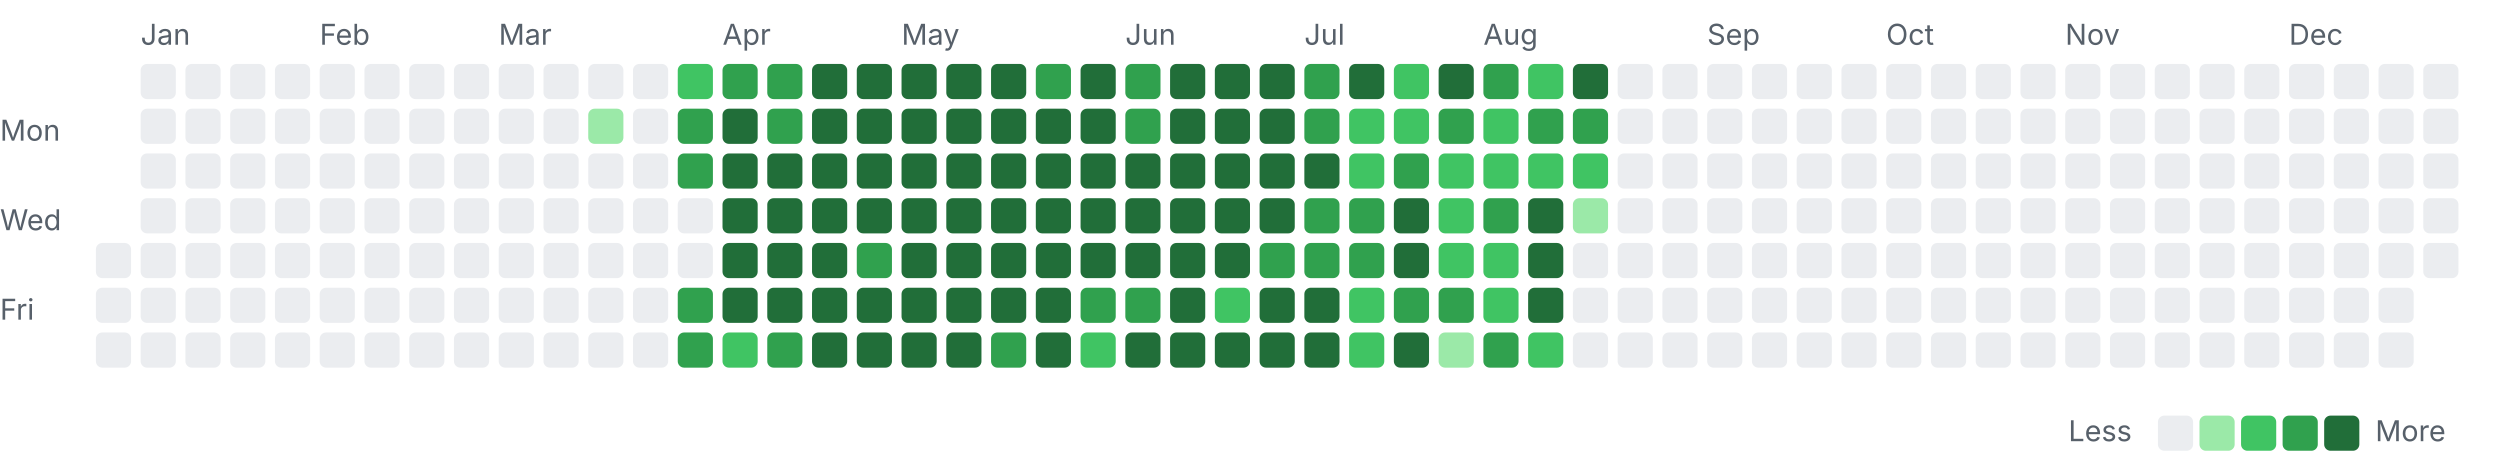
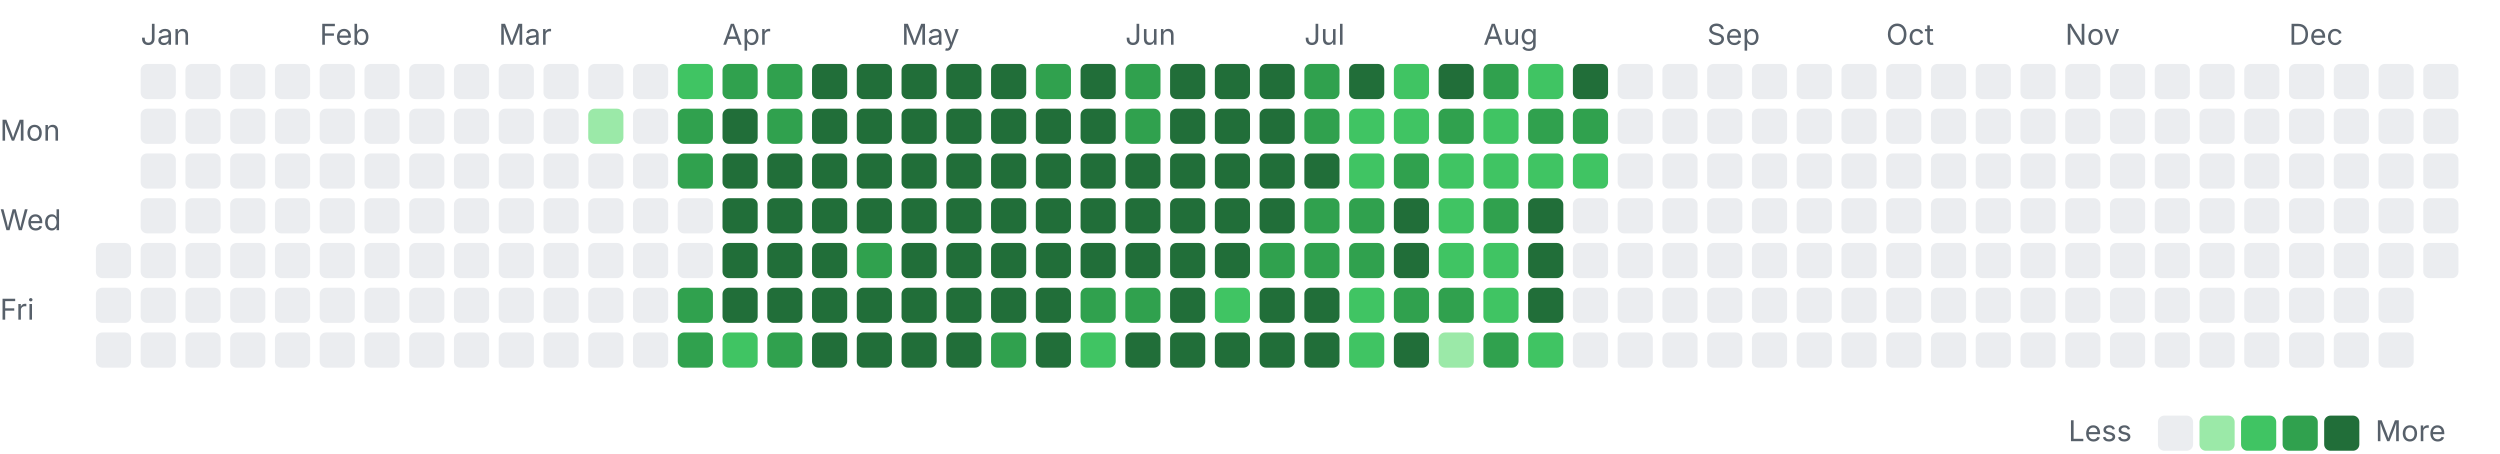
<svg xmlns="http://www.w3.org/2000/svg" width="782" height="142" viewBox="0 0 782 142">
  <style>.l0{fill:#ebedf0}.l1{fill:#9be9a8}.l2{fill:#40c463}.l3{fill:#30a14e}.l4{fill:#216e39} .lbl{fill:#57606a;font:9px -apple-system,Segoe UI,sans-serif}@media(prefers-color-scheme:dark){.l0{fill:#161b22}.l1{fill:#0e4429}.l2{fill:#006d32}.l3{fill:#26a641}.l4{fill:#39d353} .lbl{fill:#8b949e}}</style>
  <text class="lbl" x="44" y="14">Jan</text>
  <text class="lbl" x="100" y="14">Feb</text>
  <text class="lbl" x="156" y="14">Mar</text>
  <text class="lbl" x="226" y="14">Apr</text>
  <text class="lbl" x="282" y="14">May</text>
  <text class="lbl" x="352" y="14">Jun</text>
  <text class="lbl" x="408" y="14">Jul</text>
  <text class="lbl" x="464" y="14">Aug</text>
  <text class="lbl" x="534" y="14">Sep</text>
  <text class="lbl" x="590" y="14">Oct</text>
  <text class="lbl" x="646" y="14">Nov</text>
  <text class="lbl" x="716" y="14">Dec</text>
  <text class="lbl" x="0" y="44">Mon</text>
  <text class="lbl" x="0" y="72">Wed</text>
  <text class="lbl" x="0" y="100">Fri</text>
  <rect class="l0" x="30" y="76" width="11" height="11" rx="2" />
  <rect class="l0" x="30" y="90" width="11" height="11" rx="2" />
  <rect class="l0" x="30" y="104" width="11" height="11" rx="2" />
  <rect class="l0" x="44" y="20" width="11" height="11" rx="2" />
  <rect class="l0" x="44" y="34" width="11" height="11" rx="2" />
  <rect class="l0" x="44" y="48" width="11" height="11" rx="2" />
  <rect class="l0" x="44" y="62" width="11" height="11" rx="2" />
  <rect class="l0" x="44" y="76" width="11" height="11" rx="2" />
  <rect class="l0" x="44" y="90" width="11" height="11" rx="2" />
  <rect class="l0" x="44" y="104" width="11" height="11" rx="2" />
  <rect class="l0" x="58" y="20" width="11" height="11" rx="2" />
  <rect class="l0" x="58" y="34" width="11" height="11" rx="2" />
  <rect class="l0" x="58" y="48" width="11" height="11" rx="2" />
  <rect class="l0" x="58" y="62" width="11" height="11" rx="2" />
  <rect class="l0" x="58" y="76" width="11" height="11" rx="2" />
  <rect class="l0" x="58" y="90" width="11" height="11" rx="2" />
  <rect class="l0" x="58" y="104" width="11" height="11" rx="2" />
  <rect class="l0" x="72" y="20" width="11" height="11" rx="2" />
  <rect class="l0" x="72" y="34" width="11" height="11" rx="2" />
  <rect class="l0" x="72" y="48" width="11" height="11" rx="2" />
  <rect class="l0" x="72" y="62" width="11" height="11" rx="2" />
  <rect class="l0" x="72" y="76" width="11" height="11" rx="2" />
  <rect class="l0" x="72" y="90" width="11" height="11" rx="2" />
  <rect class="l0" x="72" y="104" width="11" height="11" rx="2" />
  <rect class="l0" x="86" y="20" width="11" height="11" rx="2" />
  <rect class="l0" x="86" y="34" width="11" height="11" rx="2" />
  <rect class="l0" x="86" y="48" width="11" height="11" rx="2" />
  <rect class="l0" x="86" y="62" width="11" height="11" rx="2" />
  <rect class="l0" x="86" y="76" width="11" height="11" rx="2" />
  <rect class="l0" x="86" y="90" width="11" height="11" rx="2" />
  <rect class="l0" x="86" y="104" width="11" height="11" rx="2" />
  <rect class="l0" x="100" y="20" width="11" height="11" rx="2" />
  <rect class="l0" x="100" y="34" width="11" height="11" rx="2" />
  <rect class="l0" x="100" y="48" width="11" height="11" rx="2" />
  <rect class="l0" x="100" y="62" width="11" height="11" rx="2" />
  <rect class="l0" x="100" y="76" width="11" height="11" rx="2" />
  <rect class="l0" x="100" y="90" width="11" height="11" rx="2" />
  <rect class="l0" x="100" y="104" width="11" height="11" rx="2" />
  <rect class="l0" x="114" y="20" width="11" height="11" rx="2" />
  <rect class="l0" x="114" y="34" width="11" height="11" rx="2" />
  <rect class="l0" x="114" y="48" width="11" height="11" rx="2" />
  <rect class="l0" x="114" y="62" width="11" height="11" rx="2" />
  <rect class="l0" x="114" y="76" width="11" height="11" rx="2" />
  <rect class="l0" x="114" y="90" width="11" height="11" rx="2" />
  <rect class="l0" x="114" y="104" width="11" height="11" rx="2" />
  <rect class="l0" x="128" y="20" width="11" height="11" rx="2" />
  <rect class="l0" x="128" y="34" width="11" height="11" rx="2" />
  <rect class="l0" x="128" y="48" width="11" height="11" rx="2" />
  <rect class="l0" x="128" y="62" width="11" height="11" rx="2" />
  <rect class="l0" x="128" y="76" width="11" height="11" rx="2" />
  <rect class="l0" x="128" y="90" width="11" height="11" rx="2" />
  <rect class="l0" x="128" y="104" width="11" height="11" rx="2" />
  <rect class="l0" x="142" y="20" width="11" height="11" rx="2" />
  <rect class="l0" x="142" y="34" width="11" height="11" rx="2" />
  <rect class="l0" x="142" y="48" width="11" height="11" rx="2" />
  <rect class="l0" x="142" y="62" width="11" height="11" rx="2" />
  <rect class="l0" x="142" y="76" width="11" height="11" rx="2" />
  <rect class="l0" x="142" y="90" width="11" height="11" rx="2" />
  <rect class="l0" x="142" y="104" width="11" height="11" rx="2" />
  <rect class="l0" x="156" y="20" width="11" height="11" rx="2" />
  <rect class="l0" x="156" y="34" width="11" height="11" rx="2" />
  <rect class="l0" x="156" y="48" width="11" height="11" rx="2" />
  <rect class="l0" x="156" y="62" width="11" height="11" rx="2" />
  <rect class="l0" x="156" y="76" width="11" height="11" rx="2" />
  <rect class="l0" x="156" y="90" width="11" height="11" rx="2" />
  <rect class="l0" x="156" y="104" width="11" height="11" rx="2" />
  <rect class="l0" x="170" y="20" width="11" height="11" rx="2" />
  <rect class="l0" x="170" y="34" width="11" height="11" rx="2" />
  <rect class="l0" x="170" y="48" width="11" height="11" rx="2" />
  <rect class="l0" x="170" y="62" width="11" height="11" rx="2" />
  <rect class="l0" x="170" y="76" width="11" height="11" rx="2" />
  <rect class="l0" x="170" y="90" width="11" height="11" rx="2" />
  <rect class="l0" x="170" y="104" width="11" height="11" rx="2" />
  <rect class="l0" x="184" y="20" width="11" height="11" rx="2" />
  <rect class="l1" x="184" y="34" width="11" height="11" rx="2" />
  <rect class="l0" x="184" y="48" width="11" height="11" rx="2" />
  <rect class="l0" x="184" y="62" width="11" height="11" rx="2" />
  <rect class="l0" x="184" y="76" width="11" height="11" rx="2" />
  <rect class="l0" x="184" y="90" width="11" height="11" rx="2" />
  <rect class="l0" x="184" y="104" width="11" height="11" rx="2" />
  <rect class="l0" x="198" y="20" width="11" height="11" rx="2" />
  <rect class="l0" x="198" y="34" width="11" height="11" rx="2" />
  <rect class="l0" x="198" y="48" width="11" height="11" rx="2" />
  <rect class="l0" x="198" y="62" width="11" height="11" rx="2" />
  <rect class="l0" x="198" y="76" width="11" height="11" rx="2" />
  <rect class="l0" x="198" y="90" width="11" height="11" rx="2" />
  <rect class="l0" x="198" y="104" width="11" height="11" rx="2" />
  <rect class="l2" x="212" y="20" width="11" height="11" rx="2" />
  <rect class="l3" x="212" y="34" width="11" height="11" rx="2" />
  <rect class="l3" x="212" y="48" width="11" height="11" rx="2" />
  <rect class="l0" x="212" y="62" width="11" height="11" rx="2" />
  <rect class="l0" x="212" y="76" width="11" height="11" rx="2" />
  <rect class="l3" x="212" y="90" width="11" height="11" rx="2" />
  <rect class="l3" x="212" y="104" width="11" height="11" rx="2" />
  <rect class="l3" x="226" y="20" width="11" height="11" rx="2" />
  <rect class="l4" x="226" y="34" width="11" height="11" rx="2" />
  <rect class="l4" x="226" y="48" width="11" height="11" rx="2" />
  <rect class="l4" x="226" y="62" width="11" height="11" rx="2" />
  <rect class="l4" x="226" y="76" width="11" height="11" rx="2" />
  <rect class="l4" x="226" y="90" width="11" height="11" rx="2" />
  <rect class="l2" x="226" y="104" width="11" height="11" rx="2" />
  <rect class="l3" x="240" y="20" width="11" height="11" rx="2" />
  <rect class="l3" x="240" y="34" width="11" height="11" rx="2" />
  <rect class="l4" x="240" y="48" width="11" height="11" rx="2" />
  <rect class="l4" x="240" y="62" width="11" height="11" rx="2" />
  <rect class="l4" x="240" y="76" width="11" height="11" rx="2" />
  <rect class="l4" x="240" y="90" width="11" height="11" rx="2" />
  <rect class="l3" x="240" y="104" width="11" height="11" rx="2" />
  <rect class="l4" x="254" y="20" width="11" height="11" rx="2" />
  <rect class="l4" x="254" y="34" width="11" height="11" rx="2" />
  <rect class="l4" x="254" y="48" width="11" height="11" rx="2" />
  <rect class="l4" x="254" y="62" width="11" height="11" rx="2" />
  <rect class="l4" x="254" y="76" width="11" height="11" rx="2" />
  <rect class="l4" x="254" y="90" width="11" height="11" rx="2" />
  <rect class="l4" x="254" y="104" width="11" height="11" rx="2" />
  <rect class="l4" x="268" y="20" width="11" height="11" rx="2" />
  <rect class="l4" x="268" y="34" width="11" height="11" rx="2" />
  <rect class="l4" x="268" y="48" width="11" height="11" rx="2" />
  <rect class="l4" x="268" y="62" width="11" height="11" rx="2" />
  <rect class="l3" x="268" y="76" width="11" height="11" rx="2" />
  <rect class="l4" x="268" y="90" width="11" height="11" rx="2" />
  <rect class="l4" x="268" y="104" width="11" height="11" rx="2" />
  <rect class="l4" x="282" y="20" width="11" height="11" rx="2" />
  <rect class="l4" x="282" y="34" width="11" height="11" rx="2" />
  <rect class="l4" x="282" y="48" width="11" height="11" rx="2" />
  <rect class="l4" x="282" y="62" width="11" height="11" rx="2" />
  <rect class="l4" x="282" y="76" width="11" height="11" rx="2" />
  <rect class="l4" x="282" y="90" width="11" height="11" rx="2" />
  <rect class="l4" x="282" y="104" width="11" height="11" rx="2" />
  <rect class="l4" x="296" y="20" width="11" height="11" rx="2" />
  <rect class="l4" x="296" y="34" width="11" height="11" rx="2" />
  <rect class="l4" x="296" y="48" width="11" height="11" rx="2" />
  <rect class="l4" x="296" y="62" width="11" height="11" rx="2" />
  <rect class="l4" x="296" y="76" width="11" height="11" rx="2" />
  <rect class="l4" x="296" y="90" width="11" height="11" rx="2" />
  <rect class="l4" x="296" y="104" width="11" height="11" rx="2" />
  <rect class="l4" x="310" y="20" width="11" height="11" rx="2" />
  <rect class="l4" x="310" y="34" width="11" height="11" rx="2" />
  <rect class="l4" x="310" y="48" width="11" height="11" rx="2" />
  <rect class="l4" x="310" y="62" width="11" height="11" rx="2" />
  <rect class="l4" x="310" y="76" width="11" height="11" rx="2" />
  <rect class="l4" x="310" y="90" width="11" height="11" rx="2" />
  <rect class="l3" x="310" y="104" width="11" height="11" rx="2" />
  <rect class="l3" x="324" y="20" width="11" height="11" rx="2" />
  <rect class="l4" x="324" y="34" width="11" height="11" rx="2" />
  <rect class="l4" x="324" y="48" width="11" height="11" rx="2" />
  <rect class="l4" x="324" y="62" width="11" height="11" rx="2" />
  <rect class="l4" x="324" y="76" width="11" height="11" rx="2" />
  <rect class="l4" x="324" y="90" width="11" height="11" rx="2" />
  <rect class="l4" x="324" y="104" width="11" height="11" rx="2" />
  <rect class="l4" x="338" y="20" width="11" height="11" rx="2" />
  <rect class="l4" x="338" y="34" width="11" height="11" rx="2" />
  <rect class="l4" x="338" y="48" width="11" height="11" rx="2" />
  <rect class="l4" x="338" y="62" width="11" height="11" rx="2" />
  <rect class="l4" x="338" y="76" width="11" height="11" rx="2" />
  <rect class="l3" x="338" y="90" width="11" height="11" rx="2" />
  <rect class="l2" x="338" y="104" width="11" height="11" rx="2" />
  <rect class="l3" x="352" y="20" width="11" height="11" rx="2" />
  <rect class="l3" x="352" y="34" width="11" height="11" rx="2" />
  <rect class="l4" x="352" y="48" width="11" height="11" rx="2" />
  <rect class="l4" x="352" y="62" width="11" height="11" rx="2" />
  <rect class="l4" x="352" y="76" width="11" height="11" rx="2" />
  <rect class="l3" x="352" y="90" width="11" height="11" rx="2" />
  <rect class="l4" x="352" y="104" width="11" height="11" rx="2" />
  <rect class="l4" x="366" y="20" width="11" height="11" rx="2" />
  <rect class="l4" x="366" y="34" width="11" height="11" rx="2" />
  <rect class="l4" x="366" y="48" width="11" height="11" rx="2" />
  <rect class="l4" x="366" y="62" width="11" height="11" rx="2" />
  <rect class="l4" x="366" y="76" width="11" height="11" rx="2" />
  <rect class="l4" x="366" y="90" width="11" height="11" rx="2" />
  <rect class="l4" x="366" y="104" width="11" height="11" rx="2" />
  <rect class="l4" x="380" y="20" width="11" height="11" rx="2" />
  <rect class="l4" x="380" y="34" width="11" height="11" rx="2" />
  <rect class="l4" x="380" y="48" width="11" height="11" rx="2" />
  <rect class="l4" x="380" y="62" width="11" height="11" rx="2" />
  <rect class="l4" x="380" y="76" width="11" height="11" rx="2" />
  <rect class="l2" x="380" y="90" width="11" height="11" rx="2" />
  <rect class="l4" x="380" y="104" width="11" height="11" rx="2" />
  <rect class="l4" x="394" y="20" width="11" height="11" rx="2" />
  <rect class="l4" x="394" y="34" width="11" height="11" rx="2" />
  <rect class="l4" x="394" y="48" width="11" height="11" rx="2" />
  <rect class="l4" x="394" y="62" width="11" height="11" rx="2" />
  <rect class="l3" x="394" y="76" width="11" height="11" rx="2" />
  <rect class="l4" x="394" y="90" width="11" height="11" rx="2" />
  <rect class="l4" x="394" y="104" width="11" height="11" rx="2" />
  <rect class="l3" x="408" y="20" width="11" height="11" rx="2" />
  <rect class="l3" x="408" y="34" width="11" height="11" rx="2" />
  <rect class="l4" x="408" y="48" width="11" height="11" rx="2" />
  <rect class="l3" x="408" y="62" width="11" height="11" rx="2" />
  <rect class="l3" x="408" y="76" width="11" height="11" rx="2" />
  <rect class="l4" x="408" y="90" width="11" height="11" rx="2" />
  <rect class="l4" x="408" y="104" width="11" height="11" rx="2" />
  <rect class="l4" x="422" y="20" width="11" height="11" rx="2" />
  <rect class="l2" x="422" y="34" width="11" height="11" rx="2" />
  <rect class="l2" x="422" y="48" width="11" height="11" rx="2" />
  <rect class="l3" x="422" y="62" width="11" height="11" rx="2" />
  <rect class="l3" x="422" y="76" width="11" height="11" rx="2" />
  <rect class="l2" x="422" y="90" width="11" height="11" rx="2" />
  <rect class="l2" x="422" y="104" width="11" height="11" rx="2" />
  <rect class="l2" x="436" y="20" width="11" height="11" rx="2" />
  <rect class="l2" x="436" y="34" width="11" height="11" rx="2" />
  <rect class="l3" x="436" y="48" width="11" height="11" rx="2" />
  <rect class="l4" x="436" y="62" width="11" height="11" rx="2" />
  <rect class="l4" x="436" y="76" width="11" height="11" rx="2" />
  <rect class="l3" x="436" y="90" width="11" height="11" rx="2" />
  <rect class="l4" x="436" y="104" width="11" height="11" rx="2" />
  <rect class="l4" x="450" y="20" width="11" height="11" rx="2" />
  <rect class="l3" x="450" y="34" width="11" height="11" rx="2" />
  <rect class="l2" x="450" y="48" width="11" height="11" rx="2" />
  <rect class="l2" x="450" y="62" width="11" height="11" rx="2" />
  <rect class="l2" x="450" y="76" width="11" height="11" rx="2" />
  <rect class="l3" x="450" y="90" width="11" height="11" rx="2" />
  <rect class="l1" x="450" y="104" width="11" height="11" rx="2" />
  <rect class="l3" x="464" y="20" width="11" height="11" rx="2" />
  <rect class="l2" x="464" y="34" width="11" height="11" rx="2" />
  <rect class="l2" x="464" y="48" width="11" height="11" rx="2" />
  <rect class="l3" x="464" y="62" width="11" height="11" rx="2" />
  <rect class="l2" x="464" y="76" width="11" height="11" rx="2" />
  <rect class="l2" x="464" y="90" width="11" height="11" rx="2" />
  <rect class="l3" x="464" y="104" width="11" height="11" rx="2" />
  <rect class="l2" x="478" y="20" width="11" height="11" rx="2" />
  <rect class="l3" x="478" y="34" width="11" height="11" rx="2" />
  <rect class="l2" x="478" y="48" width="11" height="11" rx="2" />
  <rect class="l4" x="478" y="62" width="11" height="11" rx="2" />
  <rect class="l4" x="478" y="76" width="11" height="11" rx="2" />
  <rect class="l4" x="478" y="90" width="11" height="11" rx="2" />
  <rect class="l2" x="478" y="104" width="11" height="11" rx="2" />
  <rect class="l4" x="492" y="20" width="11" height="11" rx="2" />
  <rect class="l3" x="492" y="34" width="11" height="11" rx="2" />
  <rect class="l2" x="492" y="48" width="11" height="11" rx="2" />
-   <rect class="l1" x="492" y="62" width="11" height="11" rx="2" />
+   <rect class="l0" x="492" y="62" width="11" height="11" rx="2" />
  <rect class="l0" x="492" y="76" width="11" height="11" rx="2" />
  <rect class="l0" x="492" y="90" width="11" height="11" rx="2" />
  <rect class="l0" x="492" y="104" width="11" height="11" rx="2" />
  <rect class="l0" x="506" y="20" width="11" height="11" rx="2" />
  <rect class="l0" x="506" y="34" width="11" height="11" rx="2" />
  <rect class="l0" x="506" y="48" width="11" height="11" rx="2" />
  <rect class="l0" x="506" y="62" width="11" height="11" rx="2" />
  <rect class="l0" x="506" y="76" width="11" height="11" rx="2" />
  <rect class="l0" x="506" y="90" width="11" height="11" rx="2" />
  <rect class="l0" x="506" y="104" width="11" height="11" rx="2" />
  <rect class="l0" x="520" y="20" width="11" height="11" rx="2" />
  <rect class="l0" x="520" y="34" width="11" height="11" rx="2" />
  <rect class="l0" x="520" y="48" width="11" height="11" rx="2" />
  <rect class="l0" x="520" y="62" width="11" height="11" rx="2" />
  <rect class="l0" x="520" y="76" width="11" height="11" rx="2" />
  <rect class="l0" x="520" y="90" width="11" height="11" rx="2" />
  <rect class="l0" x="520" y="104" width="11" height="11" rx="2" />
  <rect class="l0" x="534" y="20" width="11" height="11" rx="2" />
  <rect class="l0" x="534" y="34" width="11" height="11" rx="2" />
  <rect class="l0" x="534" y="48" width="11" height="11" rx="2" />
  <rect class="l0" x="534" y="62" width="11" height="11" rx="2" />
  <rect class="l0" x="534" y="76" width="11" height="11" rx="2" />
  <rect class="l0" x="534" y="90" width="11" height="11" rx="2" />
  <rect class="l0" x="534" y="104" width="11" height="11" rx="2" />
  <rect class="l0" x="548" y="20" width="11" height="11" rx="2" />
  <rect class="l0" x="548" y="34" width="11" height="11" rx="2" />
  <rect class="l0" x="548" y="48" width="11" height="11" rx="2" />
  <rect class="l0" x="548" y="62" width="11" height="11" rx="2" />
  <rect class="l0" x="548" y="76" width="11" height="11" rx="2" />
  <rect class="l0" x="548" y="90" width="11" height="11" rx="2" />
  <rect class="l0" x="548" y="104" width="11" height="11" rx="2" />
  <rect class="l0" x="562" y="20" width="11" height="11" rx="2" />
  <rect class="l0" x="562" y="34" width="11" height="11" rx="2" />
  <rect class="l0" x="562" y="48" width="11" height="11" rx="2" />
  <rect class="l0" x="562" y="62" width="11" height="11" rx="2" />
  <rect class="l0" x="562" y="76" width="11" height="11" rx="2" />
  <rect class="l0" x="562" y="90" width="11" height="11" rx="2" />
  <rect class="l0" x="562" y="104" width="11" height="11" rx="2" />
  <rect class="l0" x="576" y="20" width="11" height="11" rx="2" />
  <rect class="l0" x="576" y="34" width="11" height="11" rx="2" />
  <rect class="l0" x="576" y="48" width="11" height="11" rx="2" />
  <rect class="l0" x="576" y="62" width="11" height="11" rx="2" />
  <rect class="l0" x="576" y="76" width="11" height="11" rx="2" />
  <rect class="l0" x="576" y="90" width="11" height="11" rx="2" />
  <rect class="l0" x="576" y="104" width="11" height="11" rx="2" />
  <rect class="l0" x="590" y="20" width="11" height="11" rx="2" />
  <rect class="l0" x="590" y="34" width="11" height="11" rx="2" />
  <rect class="l0" x="590" y="48" width="11" height="11" rx="2" />
  <rect class="l0" x="590" y="62" width="11" height="11" rx="2" />
  <rect class="l0" x="590" y="76" width="11" height="11" rx="2" />
  <rect class="l0" x="590" y="90" width="11" height="11" rx="2" />
  <rect class="l0" x="590" y="104" width="11" height="11" rx="2" />
  <rect class="l0" x="604" y="20" width="11" height="11" rx="2" />
  <rect class="l0" x="604" y="34" width="11" height="11" rx="2" />
  <rect class="l0" x="604" y="48" width="11" height="11" rx="2" />
  <rect class="l0" x="604" y="62" width="11" height="11" rx="2" />
  <rect class="l0" x="604" y="76" width="11" height="11" rx="2" />
  <rect class="l0" x="604" y="90" width="11" height="11" rx="2" />
  <rect class="l0" x="604" y="104" width="11" height="11" rx="2" />
  <rect class="l0" x="618" y="20" width="11" height="11" rx="2" />
  <rect class="l0" x="618" y="34" width="11" height="11" rx="2" />
  <rect class="l0" x="618" y="48" width="11" height="11" rx="2" />
  <rect class="l0" x="618" y="62" width="11" height="11" rx="2" />
  <rect class="l0" x="618" y="76" width="11" height="11" rx="2" />
  <rect class="l0" x="618" y="90" width="11" height="11" rx="2" />
  <rect class="l0" x="618" y="104" width="11" height="11" rx="2" />
  <rect class="l0" x="632" y="20" width="11" height="11" rx="2" />
  <rect class="l0" x="632" y="34" width="11" height="11" rx="2" />
  <rect class="l0" x="632" y="48" width="11" height="11" rx="2" />
  <rect class="l0" x="632" y="62" width="11" height="11" rx="2" />
  <rect class="l0" x="632" y="76" width="11" height="11" rx="2" />
  <rect class="l0" x="632" y="90" width="11" height="11" rx="2" />
  <rect class="l0" x="632" y="104" width="11" height="11" rx="2" />
  <rect class="l0" x="646" y="20" width="11" height="11" rx="2" />
  <rect class="l0" x="646" y="34" width="11" height="11" rx="2" />
  <rect class="l0" x="646" y="48" width="11" height="11" rx="2" />
  <rect class="l0" x="646" y="62" width="11" height="11" rx="2" />
  <rect class="l0" x="646" y="76" width="11" height="11" rx="2" />
  <rect class="l0" x="646" y="90" width="11" height="11" rx="2" />
  <rect class="l0" x="646" y="104" width="11" height="11" rx="2" />
  <rect class="l0" x="660" y="20" width="11" height="11" rx="2" />
  <rect class="l0" x="660" y="34" width="11" height="11" rx="2" />
  <rect class="l0" x="660" y="48" width="11" height="11" rx="2" />
  <rect class="l0" x="660" y="62" width="11" height="11" rx="2" />
  <rect class="l0" x="660" y="76" width="11" height="11" rx="2" />
  <rect class="l0" x="660" y="90" width="11" height="11" rx="2" />
  <rect class="l0" x="660" y="104" width="11" height="11" rx="2" />
  <rect class="l0" x="674" y="20" width="11" height="11" rx="2" />
  <rect class="l0" x="674" y="34" width="11" height="11" rx="2" />
  <rect class="l0" x="674" y="48" width="11" height="11" rx="2" />
  <rect class="l0" x="674" y="62" width="11" height="11" rx="2" />
  <rect class="l0" x="674" y="76" width="11" height="11" rx="2" />
  <rect class="l0" x="674" y="90" width="11" height="11" rx="2" />
  <rect class="l0" x="674" y="104" width="11" height="11" rx="2" />
  <rect class="l0" x="688" y="20" width="11" height="11" rx="2" />
  <rect class="l0" x="688" y="34" width="11" height="11" rx="2" />
  <rect class="l0" x="688" y="48" width="11" height="11" rx="2" />
  <rect class="l0" x="688" y="62" width="11" height="11" rx="2" />
  <rect class="l0" x="688" y="76" width="11" height="11" rx="2" />
  <rect class="l0" x="688" y="90" width="11" height="11" rx="2" />
  <rect class="l0" x="688" y="104" width="11" height="11" rx="2" />
  <rect class="l0" x="702" y="20" width="11" height="11" rx="2" />
  <rect class="l0" x="702" y="34" width="11" height="11" rx="2" />
  <rect class="l0" x="702" y="48" width="11" height="11" rx="2" />
  <rect class="l0" x="702" y="62" width="11" height="11" rx="2" />
  <rect class="l0" x="702" y="76" width="11" height="11" rx="2" />
  <rect class="l0" x="702" y="90" width="11" height="11" rx="2" />
  <rect class="l0" x="702" y="104" width="11" height="11" rx="2" />
  <rect class="l0" x="716" y="20" width="11" height="11" rx="2" />
  <rect class="l0" x="716" y="34" width="11" height="11" rx="2" />
  <rect class="l0" x="716" y="48" width="11" height="11" rx="2" />
  <rect class="l0" x="716" y="62" width="11" height="11" rx="2" />
  <rect class="l0" x="716" y="76" width="11" height="11" rx="2" />
  <rect class="l0" x="716" y="90" width="11" height="11" rx="2" />
  <rect class="l0" x="716" y="104" width="11" height="11" rx="2" />
  <rect class="l0" x="730" y="20" width="11" height="11" rx="2" />
  <rect class="l0" x="730" y="34" width="11" height="11" rx="2" />
  <rect class="l0" x="730" y="48" width="11" height="11" rx="2" />
  <rect class="l0" x="730" y="62" width="11" height="11" rx="2" />
  <rect class="l0" x="730" y="76" width="11" height="11" rx="2" />
  <rect class="l0" x="730" y="90" width="11" height="11" rx="2" />
  <rect class="l0" x="730" y="104" width="11" height="11" rx="2" />
  <rect class="l0" x="744" y="20" width="11" height="11" rx="2" />
  <rect class="l0" x="744" y="34" width="11" height="11" rx="2" />
  <rect class="l0" x="744" y="48" width="11" height="11" rx="2" />
  <rect class="l0" x="744" y="62" width="11" height="11" rx="2" />
  <rect class="l0" x="744" y="76" width="11" height="11" rx="2" />
  <rect class="l0" x="744" y="90" width="11" height="11" rx="2" />
  <rect class="l0" x="744" y="104" width="11" height="11" rx="2" />
  <rect class="l0" x="758" y="20" width="11" height="11" rx="2" />
  <rect class="l0" x="758" y="34" width="11" height="11" rx="2" />
  <rect class="l0" x="758" y="48" width="11" height="11" rx="2" />
  <rect class="l0" x="758" y="62" width="11" height="11" rx="2" />
  <rect class="l0" x="758" y="76" width="11" height="11" rx="2" />
  <text class="lbl" x="647" y="138">Less</text>
  <rect class="l0" x="675" y="130" width="11" height="11" rx="2" />
  <rect class="l1" x="688" y="130" width="11" height="11" rx="2" />
  <rect class="l2" x="701" y="130" width="11" height="11" rx="2" />
  <rect class="l3" x="714" y="130" width="11" height="11" rx="2" />
  <rect class="l4" x="727" y="130" width="11" height="11" rx="2" />
  <text class="lbl" x="743" y="138">More</text>
</svg>
